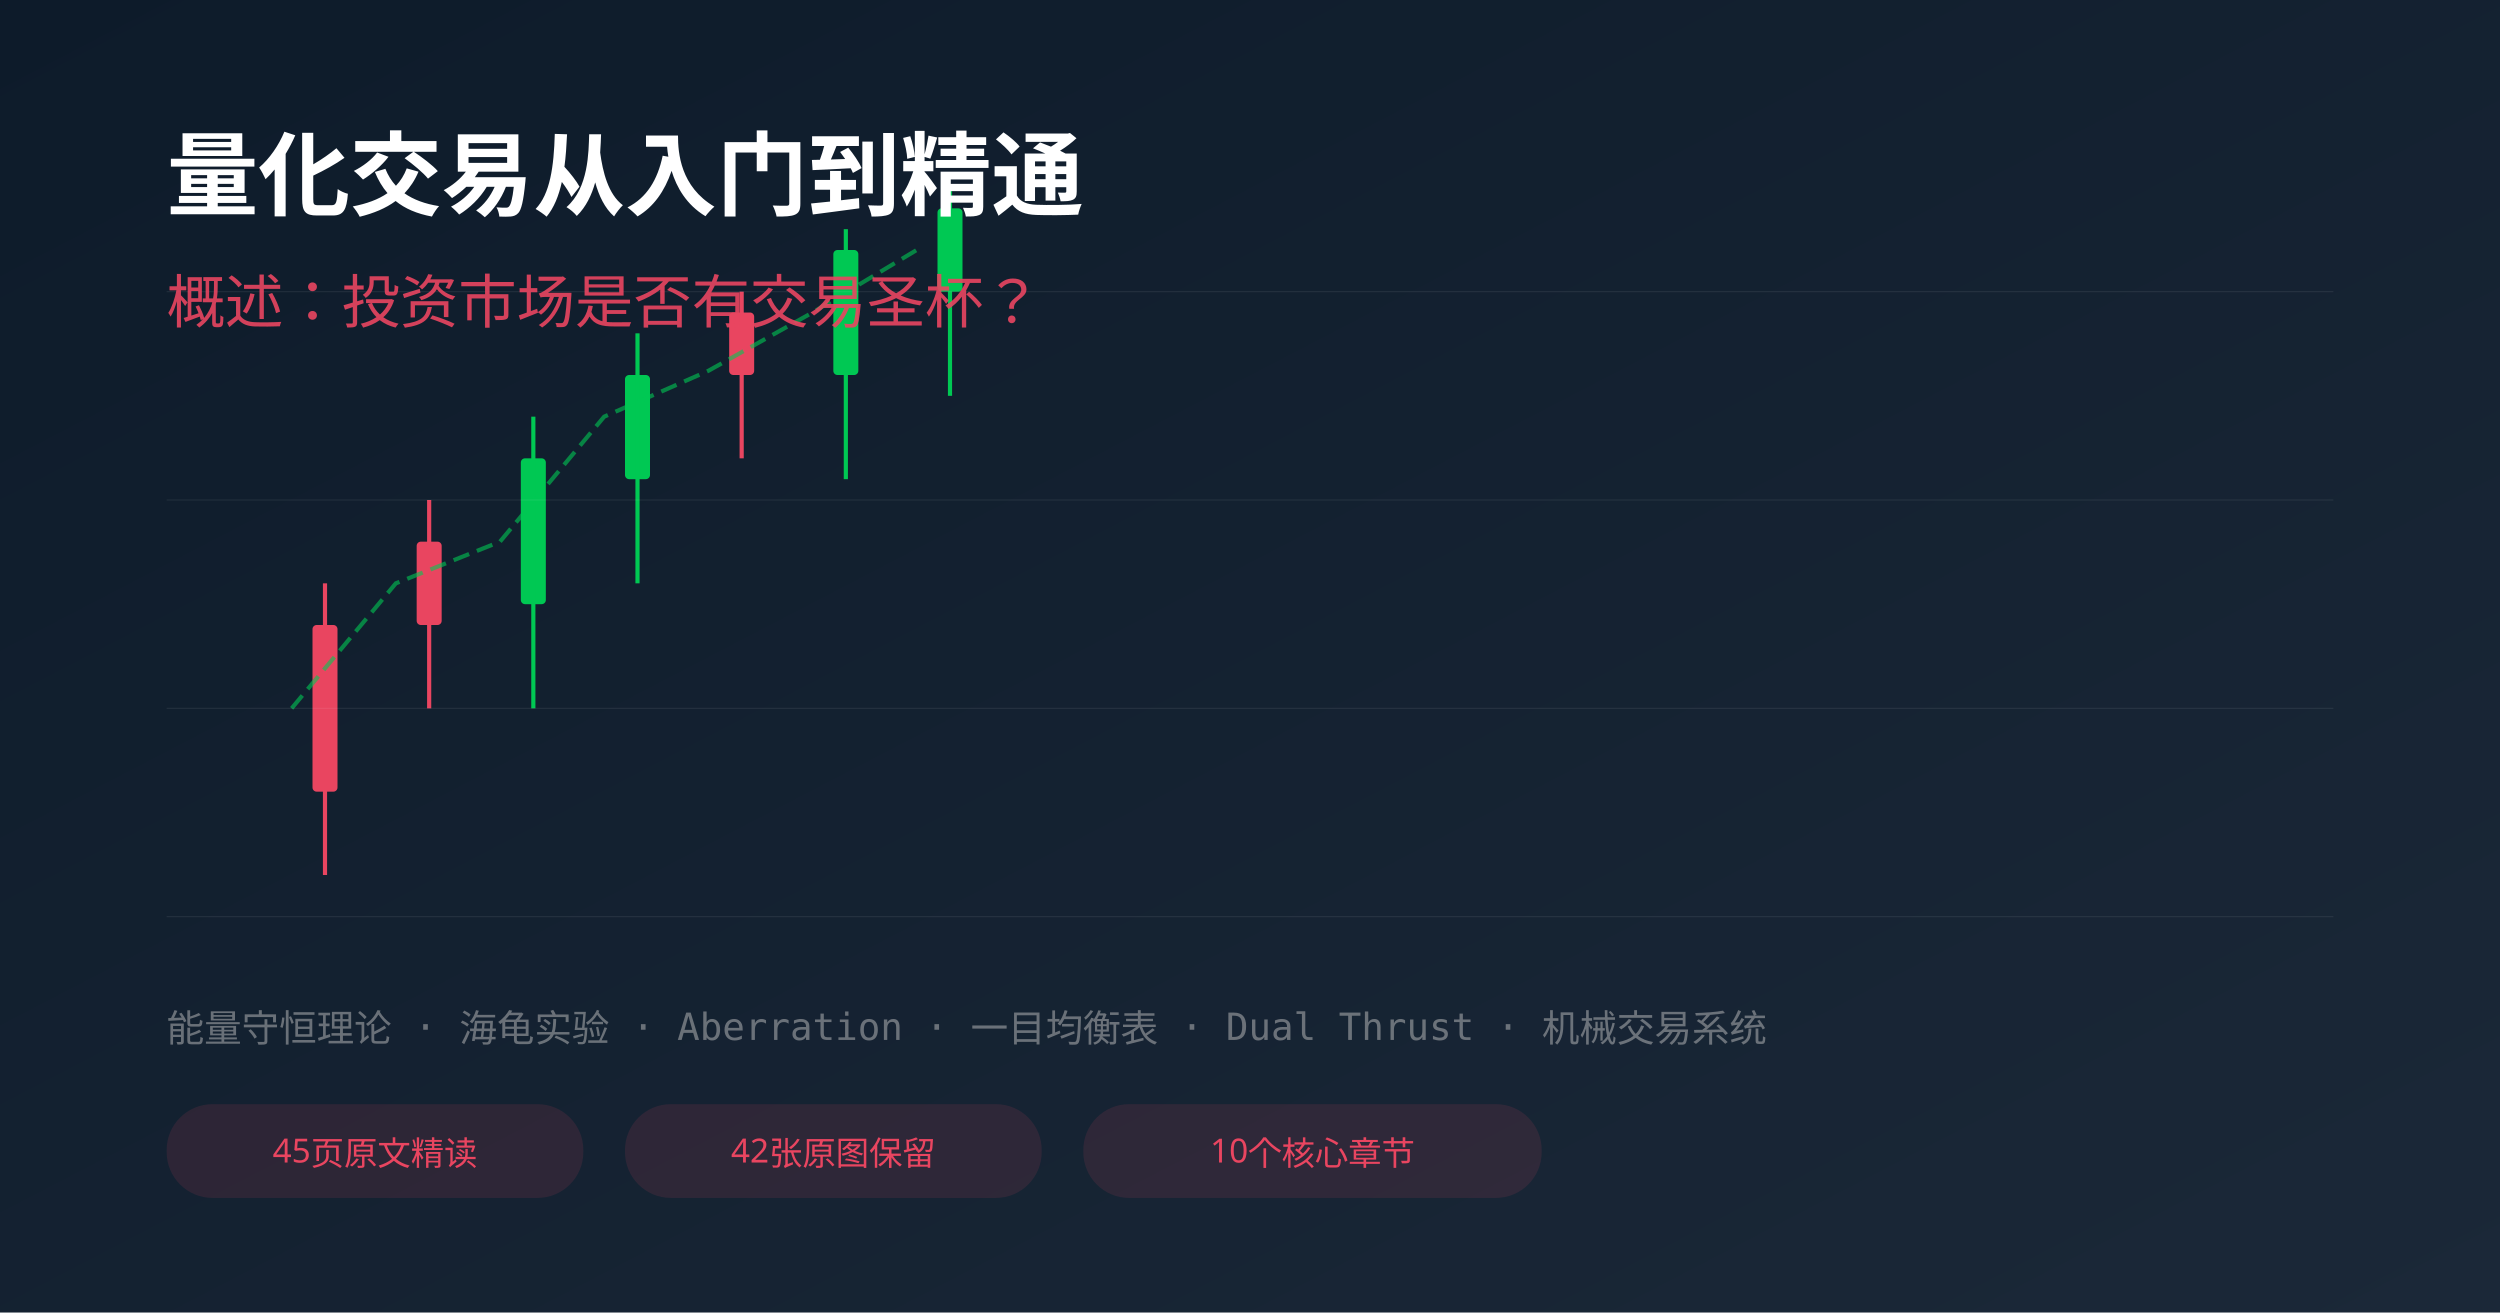
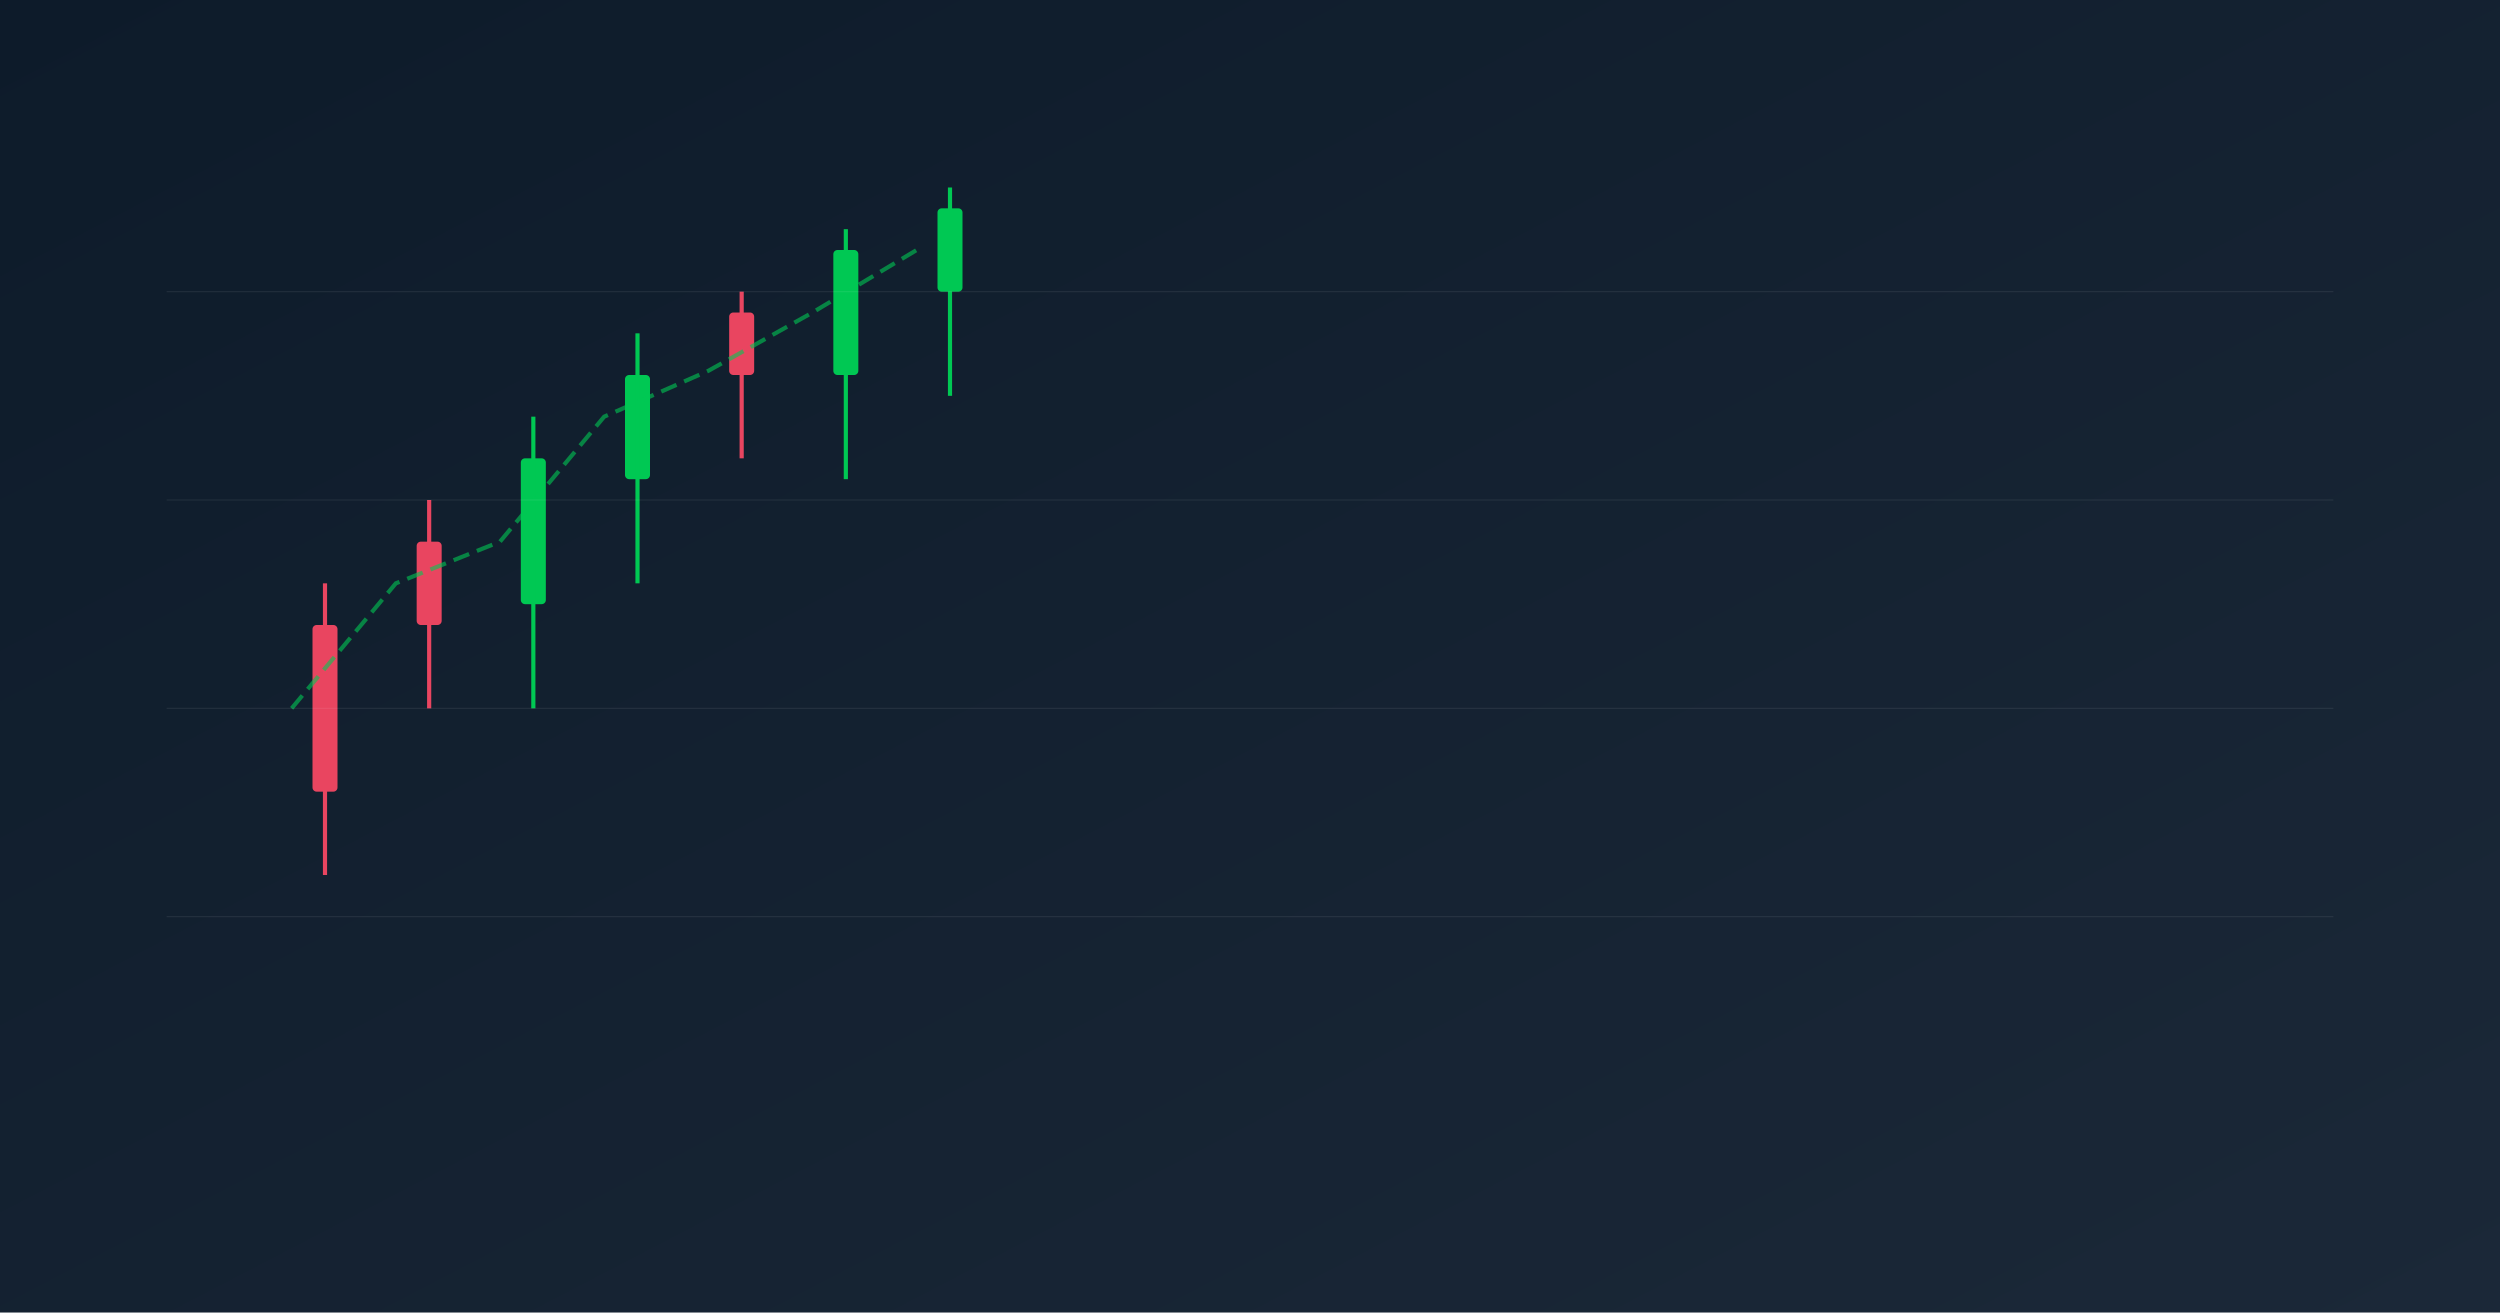
<svg xmlns="http://www.w3.org/2000/svg" viewBox="0 0 1200 630" width="1200" height="630">
  <defs>
    <linearGradient id="bg2" x1="0%" y1="0%" x2="100%" y2="100%">
      <stop offset="0%" style="stop-color:#0d1b2a" />
      <stop offset="100%" style="stop-color:#1b2838" />
    </linearGradient>
  </defs>
  <rect width="1200" height="630" fill="url(#bg2)" />
  <rect x="150" y="300" width="12" height="80" rx="2" fill="#e94560" />
  <line x1="156" y1="280" x2="156" y2="420" stroke="#e94560" stroke-width="2" />
  <rect x="200" y="260" width="12" height="40" rx="2" fill="#e94560" />
  <line x1="206" y1="240" x2="206" y2="340" stroke="#e94560" stroke-width="2" />
  <rect x="250" y="220" width="12" height="70" rx="2" fill="#00c853" />
  <line x1="256" y1="200" x2="256" y2="340" stroke="#00c853" stroke-width="2" />
  <rect x="300" y="180" width="12" height="50" rx="2" fill="#00c853" />
  <line x1="306" y1="160" x2="306" y2="280" stroke="#00c853" stroke-width="2" />
  <rect x="350" y="150" width="12" height="30" rx="2" fill="#e94560" />
  <line x1="356" y1="140" x2="356" y2="220" stroke="#e94560" stroke-width="2" />
  <rect x="400" y="120" width="12" height="60" rx="2" fill="#00c853" />
  <line x1="406" y1="110" x2="406" y2="230" stroke="#00c853" stroke-width="2" />
  <rect x="450" y="100" width="12" height="40" rx="2" fill="#00c853" />
  <line x1="456" y1="90" x2="456" y2="190" stroke="#00c853" stroke-width="2" />
  <polyline points="140,340 190,280 240,260 290,200 340,178 390,150 440,120" fill="none" stroke="#00c853" stroke-width="2" stroke-dasharray="8,4" opacity="0.6" />
  <line x1="80" y1="440" x2="1120" y2="440" stroke="#fff" stroke-width="0.5" opacity="0.08" />
  <line x1="80" y1="340" x2="1120" y2="340" stroke="#fff" stroke-width="0.5" opacity="0.08" />
  <line x1="80" y1="240" x2="1120" y2="240" stroke="#fff" stroke-width="0.5" opacity="0.08" />
  <line x1="80" y1="140" x2="1120" y2="140" stroke="#fff" stroke-width="0.5" opacity="0.08" />
-   <text x="80" y="100" font-family="sans-serif" font-size="44" font-weight="bold" fill="#ffffff">量化交易从入门到精通</text>
-   <text x="80" y="155" font-family="sans-serif" font-size="28" fill="#e94560" opacity="0.9">概述：投资市场是否有交易圣杯？</text>
-   <text x="80" y="500" font-family="monospace" font-size="18" fill="#c0c0c0" opacity="0.5">能量守恒理论 · 海龟实验 · Aberration · 一目均衡表 · Dual Thrust · 机械交易系统</text>
-   <rect x="80" y="530" width="200" height="45" rx="22" fill="#e94560" opacity="0.12" />
-   <text x="180" y="558" font-family="sans-serif" font-size="16" fill="#e94560" text-anchor="middle">45页原文精读</text>
-   <rect x="300" y="530" width="200" height="45" rx="22" fill="#e94560" opacity="0.12" />
-   <text x="400" y="558" font-family="sans-serif" font-size="16" fill="#e94560" text-anchor="middle">42张原图保留</text>
-   <rect x="520" y="530" width="220" height="45" rx="22" fill="#e94560" opacity="0.12" />
-   <text x="630" y="558" font-family="sans-serif" font-size="16" fill="#e94560" text-anchor="middle">10个核心章节</text>
</svg>
